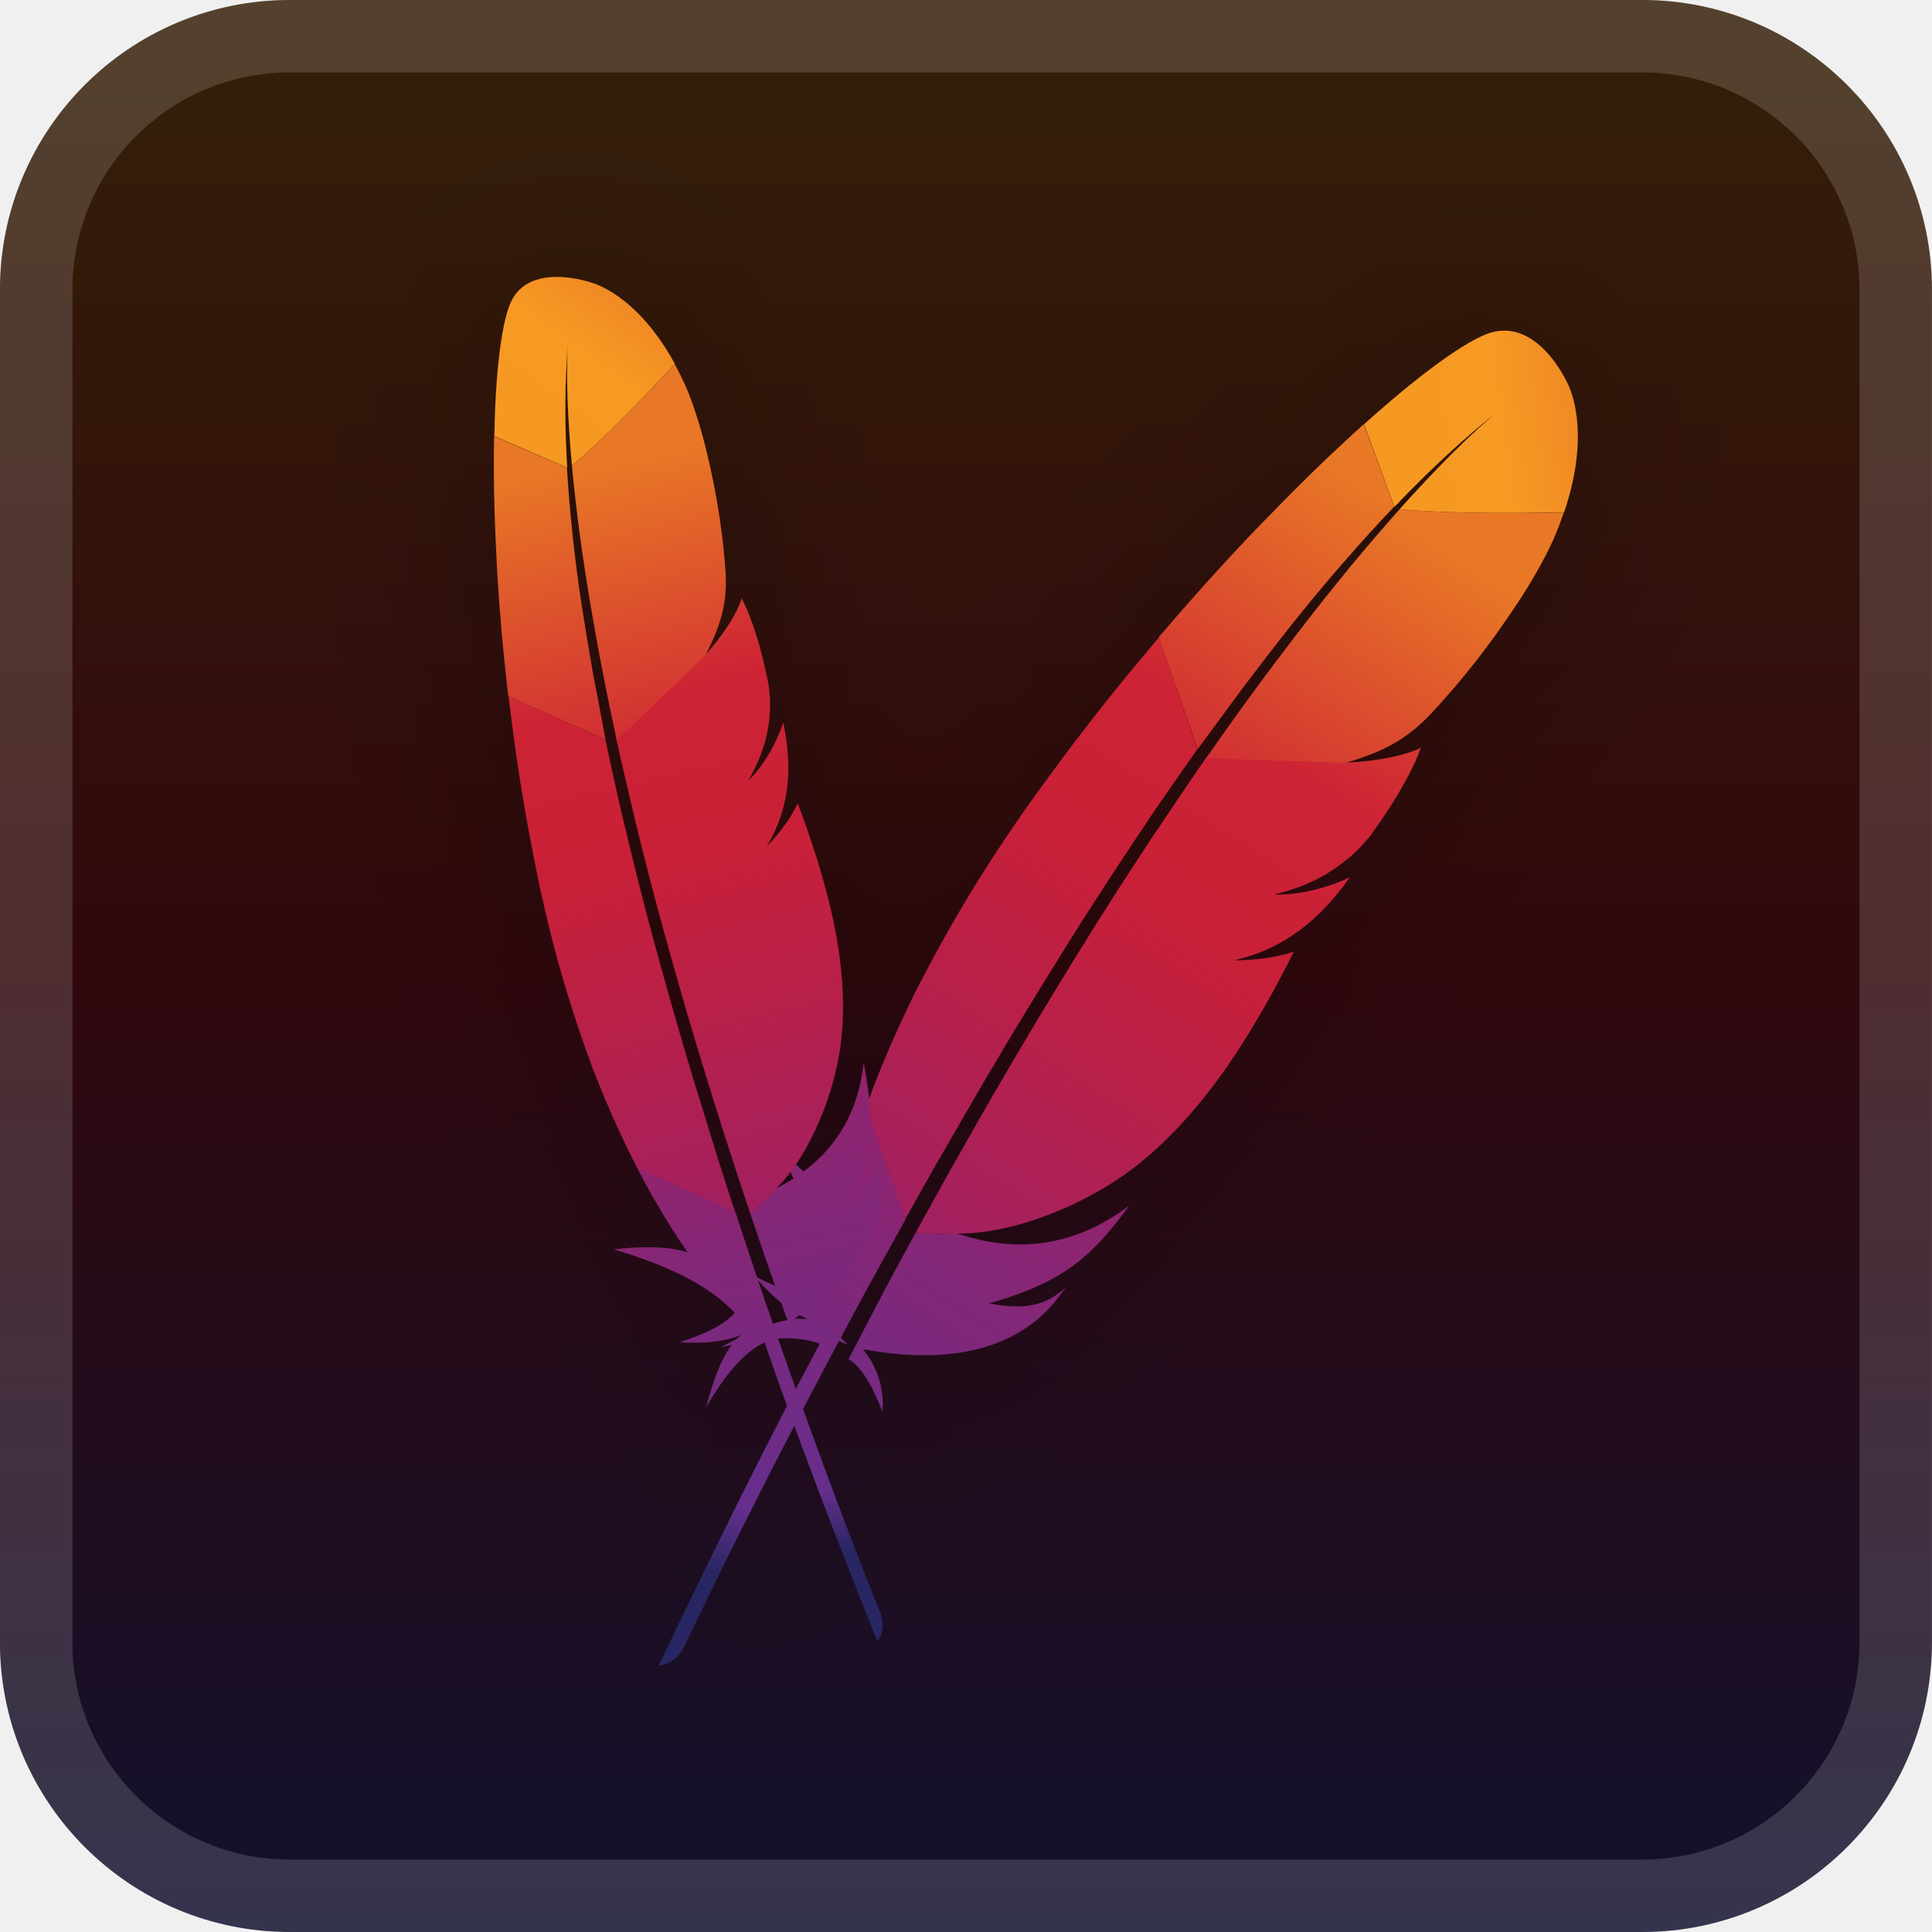
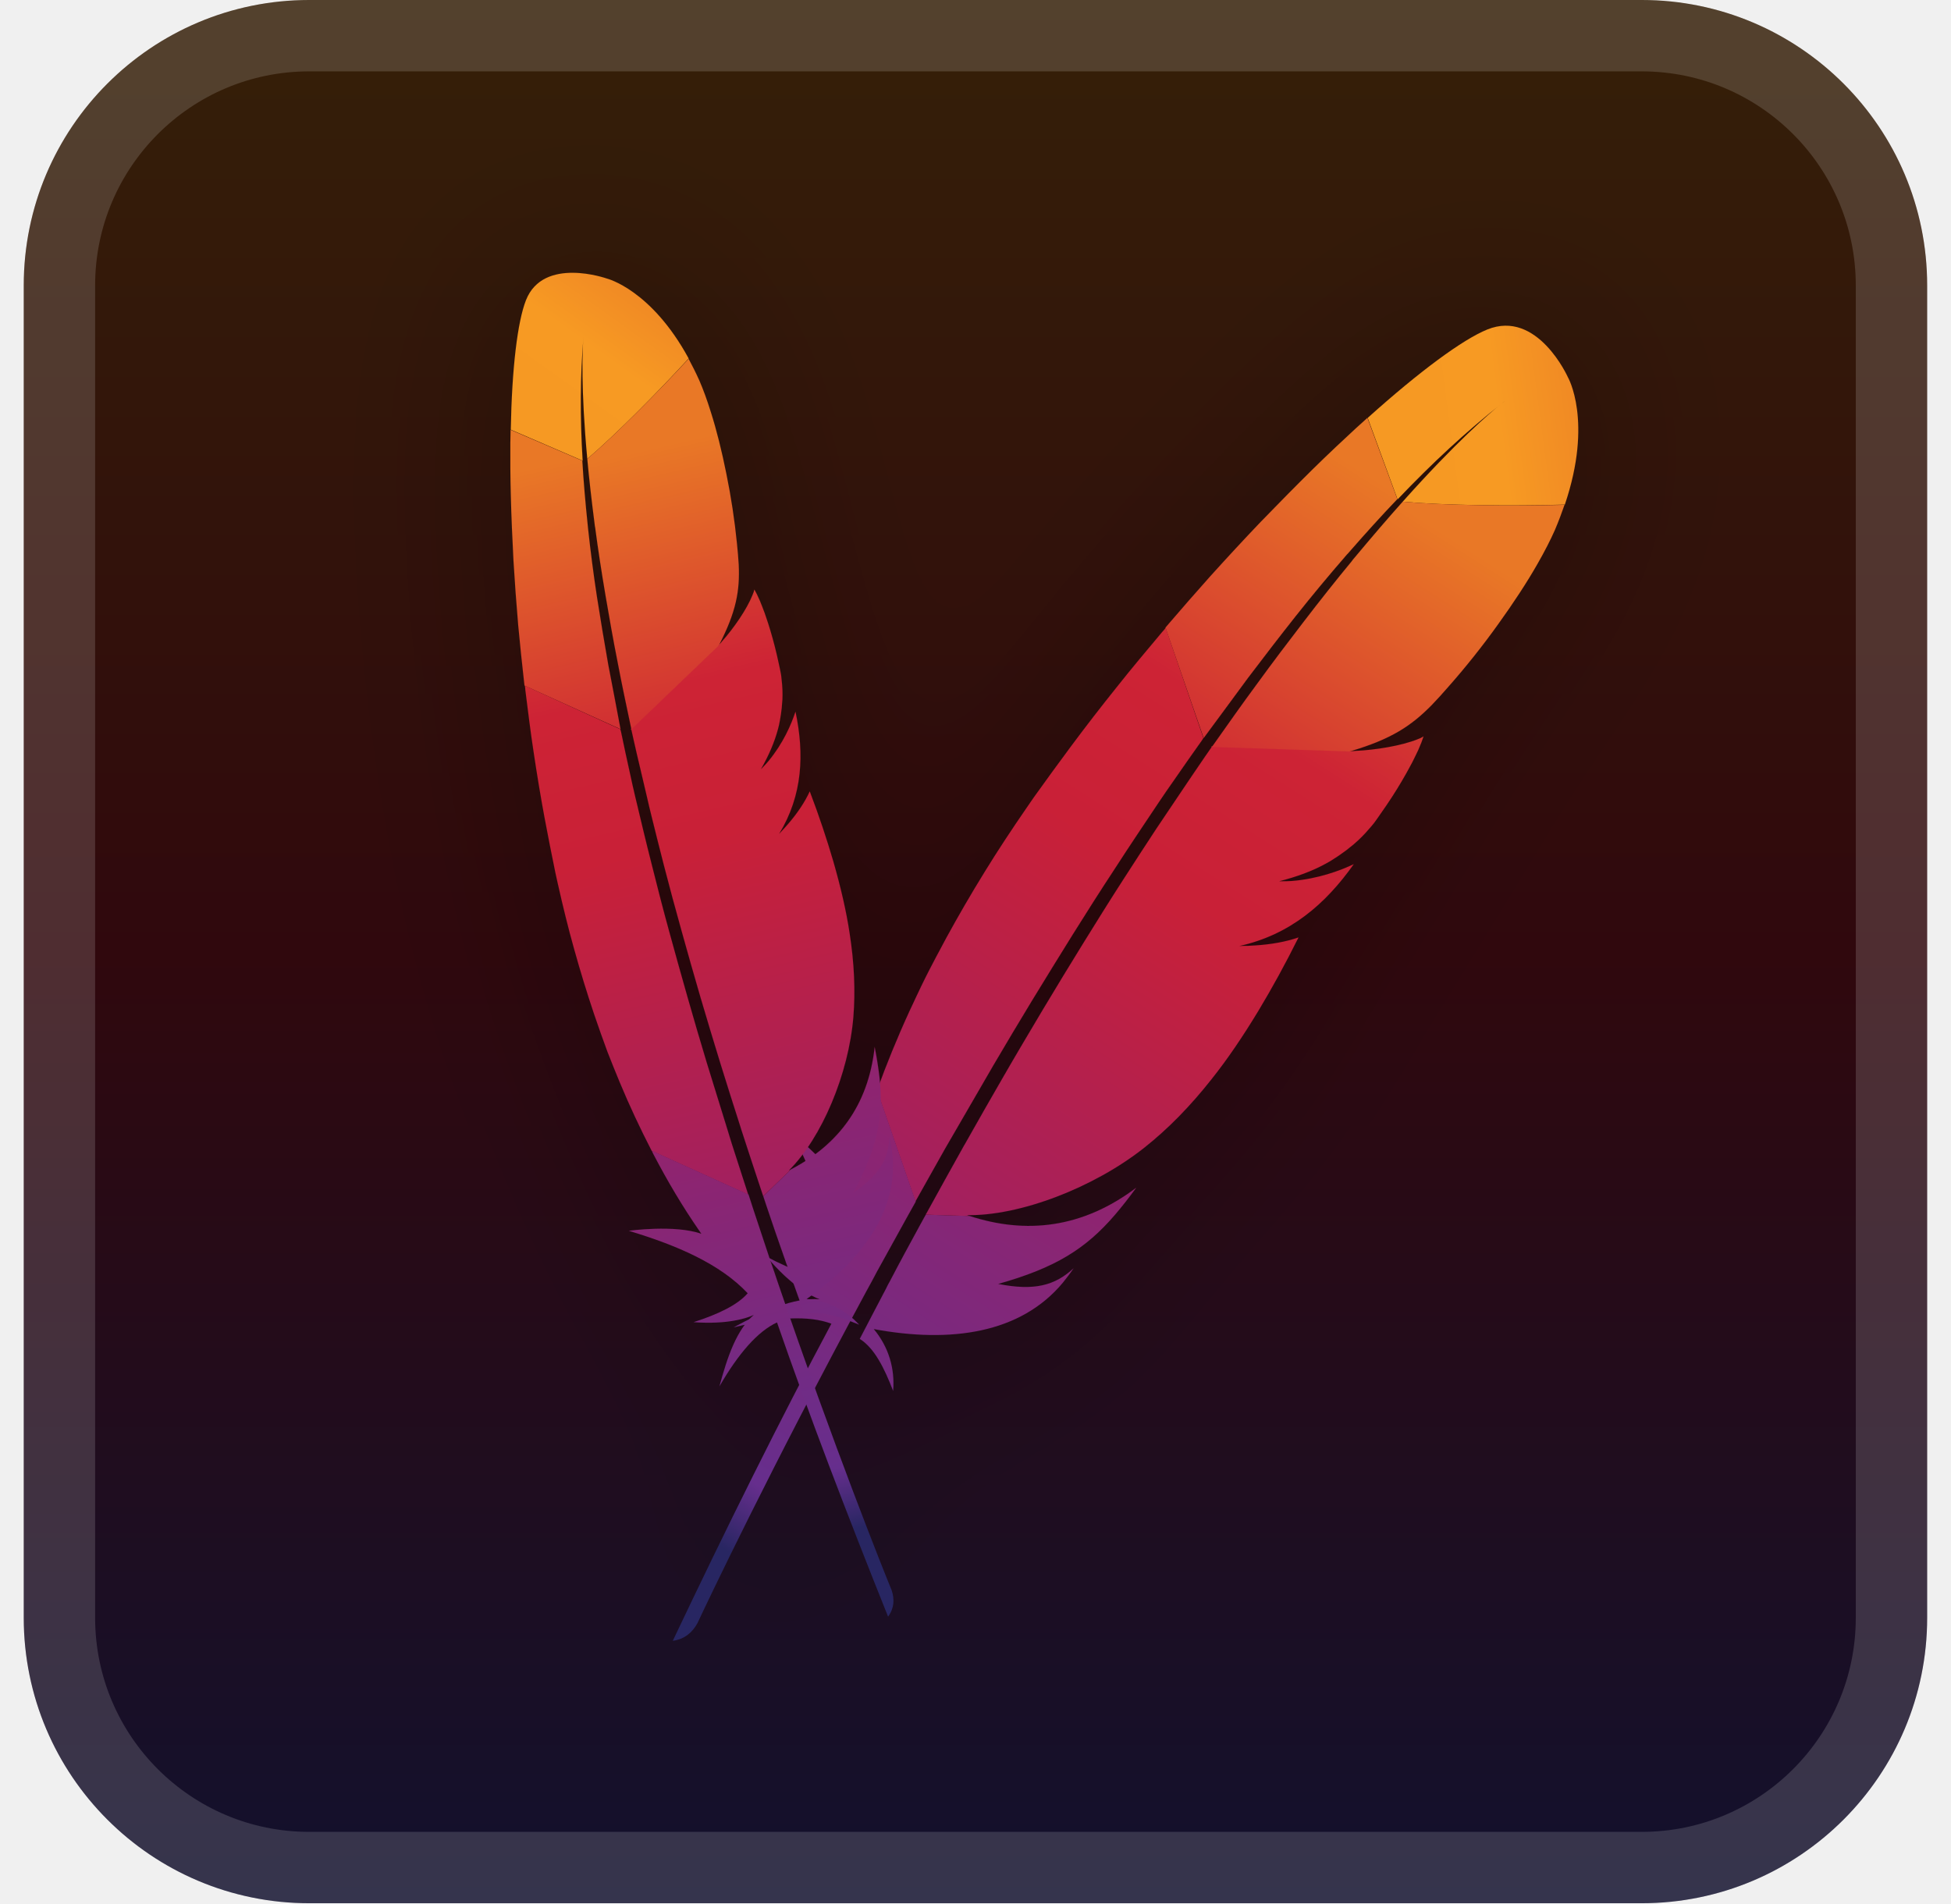
- <svg xmlns="http://www.w3.org/2000/svg" width="40" height="40" viewBox="0 0 40 40" fill="none">
-   <rect x="-0.001" y="-6.10352e-05" width="40" height="40" rx="6" fill="url(#paint0_linear_3_772)" />
+ <svg xmlns="http://www.w3.org/2000/svg" width="41" height="40" viewBox="0 0 41 40" fill="none">
+   <rect x="0.499" y="-6.10352e-05" width="40" height="40" rx="6" fill="url(#paint0_linear_3_772)" />
  <g filter="url(#filter0_d_3_772)">
-     <path d="M30.753 6.926C30.24 7.135 29.339 7.796 28.242 8.783L28.87 10.495C29.596 9.731 30.326 9.058 31.04 8.495C31.092 8.451 31.124 8.428 31.124 8.428C31.098 8.452 31.066 8.47 31.04 8.495C30.806 8.681 30.097 9.29 28.977 10.544C29.867 10.623 31.249 10.637 32.384 10.605C32.981 8.845 32.449 7.928 32.449 7.928C32.449 7.928 31.809 6.495 30.753 6.926Z" fill="url(#paint1_linear_3_772)" />
-     <path d="M25.901 19.881C25.785 19.887 25.67 19.888 25.555 19.889C25.612 19.891 25.676 19.889 25.734 19.886C25.791 19.888 25.849 19.885 25.901 19.881Z" fill="#BE202E" />
-     <path opacity="0.35" d="M25.901 19.881C25.785 19.887 25.67 19.888 25.555 19.889C25.612 19.891 25.676 19.889 25.734 19.886C25.791 19.888 25.849 19.885 25.901 19.881Z" fill="#BE202E" />
-     <path d="M26.397 18.529C26.392 18.528 26.392 18.528 26.397 18.529C26.414 18.531 26.432 18.528 26.449 18.53C26.523 18.529 26.598 18.529 26.668 18.521C26.581 18.526 26.49 18.525 26.397 18.529V18.529Z" fill="#BE202E" />
-     <path opacity="0.35" d="M26.397 18.529C26.392 18.528 26.392 18.528 26.397 18.529C26.414 18.531 26.432 18.528 26.449 18.53C26.523 18.529 26.598 18.529 26.668 18.521C26.581 18.526 26.49 18.525 26.397 18.529V18.529Z" fill="#BE202E" />
-     <path d="M25.726 14.248C26.061 13.805 26.393 13.374 26.725 12.954C27.07 12.519 27.418 12.101 27.77 11.695C27.791 11.67 27.812 11.645 27.832 11.626C28.177 11.23 28.519 10.851 28.865 10.489L28.236 8.782C28.163 8.851 28.084 8.918 28.005 8.991C27.713 9.26 27.407 9.548 27.091 9.858C26.736 10.208 26.372 10.578 25.993 10.969C25.647 11.331 25.293 11.714 24.937 12.108C24.634 12.448 24.331 12.793 24.026 13.15C24.013 13.165 24.006 13.175 23.992 13.19L24.795 15.511C25.109 15.088 25.418 14.665 25.726 14.248V14.248Z" fill="url(#paint2_linear_3_772)" />
-     <path d="M18.837 25.743C18.633 26.119 18.422 26.505 18.214 26.903C18.213 26.909 18.207 26.913 18.206 26.919C18.175 26.976 18.144 27.028 18.119 27.087C17.976 27.353 17.855 27.595 17.568 28.139C17.878 28.334 18.087 28.757 18.27 29.232C18.308 28.771 18.18 28.315 17.863 27.933C19.478 28.232 20.943 28.027 21.834 26.96C21.911 26.864 21.989 26.763 22.062 26.655C21.671 27.016 21.24 27.136 20.476 26.984L20.47 26.983L20.476 26.984C21.679 26.646 22.317 26.247 22.933 25.529C23.079 25.359 23.227 25.171 23.378 24.962C22.242 25.82 21.053 25.941 19.875 25.556L18.955 25.529C18.916 25.602 18.877 25.67 18.837 25.743Z" fill="url(#paint3_linear_3_772)" />
-     <path d="M19.55 23.814C19.82 23.346 20.095 22.873 20.372 22.395C20.64 21.938 20.913 21.481 21.193 21.02C21.473 20.559 21.758 20.099 22.044 19.639C22.337 19.169 22.634 18.704 22.937 18.241C23.234 17.782 23.542 17.325 23.843 16.873C23.954 16.709 24.063 16.55 24.179 16.386C24.369 16.109 24.564 15.833 24.759 15.557C24.767 15.541 24.781 15.526 24.789 15.51L23.997 13.196C23.976 13.222 23.954 13.252 23.928 13.277C23.608 13.659 23.281 14.046 22.964 14.446C22.641 14.85 22.323 15.261 22.008 15.683C21.744 16.039 21.485 16.397 21.225 16.759C21.174 16.831 21.123 16.908 21.072 16.98C20.759 17.436 20.464 17.883 20.2 18.313C19.899 18.799 19.63 19.267 19.387 19.711C19.229 20.004 19.079 20.286 18.941 20.559C18.827 20.79 18.718 21.028 18.609 21.26C18.357 21.809 18.132 22.362 17.93 22.919L18.737 25.251C18.941 24.881 19.155 24.512 19.366 24.131C19.427 24.027 19.488 23.923 19.55 23.814V23.814Z" fill="url(#paint4_linear_3_772)" />
-     <path d="M17.902 22.993C17.66 23.667 17.457 24.347 17.305 25.034C17.302 25.056 17.292 25.082 17.289 25.105C17.021 24.505 16.155 23.833 16.16 23.839C16.695 24.892 17.068 25.911 17.005 26.852C16.634 26.873 16.155 26.699 15.616 26.416C16.134 27.034 16.557 27.244 16.726 27.307C16.175 27.264 15.553 27.553 14.917 27.897C15.805 27.679 16.505 27.642 16.972 27.82C15.89 29.843 14.774 32.092 13.638 34.485C13.884 34.452 14.048 34.312 14.157 34.114C14.358 33.681 15.71 30.835 17.71 27.131C17.766 27.026 17.827 26.922 17.883 26.812C17.899 26.78 17.915 26.755 17.931 26.723C18.142 26.337 18.361 25.94 18.587 25.534C18.641 25.44 18.688 25.351 18.742 25.257L18.743 25.252L17.936 22.919C17.921 22.945 17.912 22.966 17.902 22.993V22.993Z" fill="url(#paint5_linear_3_772)" />
-     <path d="M24.948 15.724C24.904 15.785 24.867 15.842 24.824 15.903C24.699 16.088 24.569 16.272 24.443 16.462C24.304 16.668 24.164 16.879 24.018 17.094C23.945 17.202 23.872 17.31 23.798 17.423C23.577 17.757 23.354 18.103 23.124 18.458C22.842 18.896 22.557 19.351 22.263 19.827C21.985 20.277 21.698 20.748 21.409 21.231C21.135 21.692 20.854 22.165 20.569 22.659C20.316 23.095 20.06 23.548 19.797 24.012C19.782 24.032 19.773 24.059 19.758 24.079C19.502 24.538 19.237 25.012 18.971 25.498C18.964 25.508 18.956 25.518 18.955 25.529L19.875 25.557C19.859 25.549 19.842 25.547 19.82 25.538C20.926 25.558 22.482 24.966 23.553 24.116C24.047 23.724 24.513 23.25 24.964 22.678C25.301 22.253 25.624 21.776 25.95 21.237C26.23 20.77 26.512 20.259 26.788 19.702C26.522 19.794 26.222 19.847 25.897 19.869C25.839 19.872 25.781 19.876 25.723 19.879C25.666 19.882 25.608 19.88 25.545 19.882C26.613 19.644 27.356 19 27.949 18.162C27.659 18.301 27.192 18.471 26.658 18.515C26.588 18.522 26.513 18.523 26.438 18.523C26.421 18.521 26.404 18.524 26.381 18.521C26.751 18.427 27.073 18.309 27.36 18.152C27.421 18.121 27.478 18.084 27.535 18.047C27.624 17.992 27.708 17.931 27.791 17.87C27.843 17.826 27.895 17.789 27.947 17.745C28.065 17.644 28.18 17.531 28.284 17.405C28.319 17.365 28.352 17.33 28.381 17.289C28.425 17.228 28.467 17.172 28.504 17.115C28.685 16.86 28.834 16.628 28.956 16.42C29.017 16.316 29.071 16.222 29.119 16.133C29.136 16.096 29.157 16.066 29.174 16.029C29.223 15.929 29.271 15.84 29.305 15.761C29.357 15.644 29.394 15.548 29.416 15.478C29.378 15.501 29.334 15.523 29.286 15.539C28.956 15.672 28.409 15.764 27.976 15.782L28.821 15.811L27.976 15.782C27.97 15.782 27.965 15.781 27.958 15.786C27.918 15.786 27.872 15.785 27.826 15.789C27.832 15.785 27.843 15.786 27.85 15.782L24.959 15.686C24.961 15.709 24.954 15.719 24.948 15.724V15.724Z" fill="url(#paint6_linear_3_772)" />
-     <path d="M28.978 10.544C28.669 10.889 28.33 11.285 27.96 11.728C27.94 11.753 27.919 11.773 27.904 11.799C27.583 12.187 27.246 12.612 26.884 13.084C26.572 13.49 26.245 13.921 25.9 14.396C25.599 14.803 25.294 15.238 24.968 15.699L27.859 15.794C28.741 15.536 29.162 15.252 29.593 14.812C29.708 14.693 29.825 14.563 29.942 14.428C30.3 14.023 30.659 13.573 30.984 13.118C31.3 12.679 31.588 12.242 31.813 11.846C31.959 11.591 32.08 11.355 32.174 11.143C32.253 10.958 32.319 10.781 32.378 10.61C31.249 10.637 29.867 10.624 28.978 10.544Z" fill="url(#paint7_linear_3_772)" />
-     <path d="M25.733 19.892C25.675 19.895 25.618 19.892 25.554 19.895C25.612 19.892 25.67 19.888 25.733 19.892Z" fill="#BE202E" />
-     <path opacity="0.35" d="M25.733 19.892C25.675 19.895 25.618 19.892 25.554 19.895C25.612 19.892 25.67 19.888 25.733 19.892Z" fill="#BE202E" />
-     <path d="M25.733 19.892C25.675 19.895 25.618 19.892 25.554 19.895C25.612 19.892 25.67 19.888 25.733 19.892Z" fill="url(#paint8_linear_3_772)" />
-     <path d="M26.392 18.528C26.409 18.53 26.426 18.527 26.449 18.53C26.432 18.528 26.414 18.531 26.392 18.528Z" fill="#BE202E" />
-     <path opacity="0.35" d="M26.392 18.528C26.409 18.53 26.426 18.527 26.449 18.53C26.432 18.528 26.414 18.531 26.392 18.528Z" fill="#BE202E" />
-     <path d="M26.392 18.528C26.409 18.53 26.426 18.527 26.449 18.53C26.432 18.528 26.414 18.531 26.392 18.528Z" fill="url(#paint9_linear_3_772)" />
-     <path d="M10.553 6.31C10.376 6.761 10.258 7.733 10.234 9.03L11.744 9.682C11.687 8.757 11.693 7.884 11.761 7.089C11.764 7.03 11.768 6.995 11.768 6.995C11.768 7.027 11.761 7.058 11.761 7.089C11.739 7.351 11.705 8.171 11.842 9.644C12.44 9.132 13.296 8.269 13.972 7.534C13.181 6.08 12.252 5.854 12.252 5.854C12.252 5.854 10.918 5.38 10.553 6.31Z" fill="url(#paint10_linear_3_772)" />
-     <path d="M16.09 17.302C16.023 17.379 15.953 17.452 15.883 17.525C15.92 17.49 15.957 17.449 15.991 17.41C16.027 17.376 16.06 17.337 16.09 17.302Z" fill="#BE202E" />
-     <path opacity="0.35" d="M16.09 17.302C16.023 17.379 15.953 17.452 15.883 17.525C15.92 17.49 15.957 17.449 15.991 17.41C16.027 17.376 16.06 17.337 16.09 17.302Z" fill="#BE202E" />
-     <path d="M15.506 16.161C15.502 16.164 15.502 16.164 15.506 16.161C15.518 16.152 15.526 16.139 15.538 16.13C15.584 16.082 15.629 16.034 15.667 15.986C15.617 16.044 15.56 16.1 15.506 16.161V16.161Z" fill="#BE202E" />
-     <path opacity="0.35" d="M15.506 16.161C15.502 16.164 15.502 16.164 15.506 16.161C15.518 16.152 15.526 16.139 15.538 16.13C15.584 16.082 15.629 16.034 15.667 15.986C15.617 16.044 15.56 16.1 15.506 16.161V16.161Z" fill="#BE202E" />
-     <path d="M12.281 13.963C12.196 13.481 12.117 13.007 12.044 12.541C11.97 12.057 11.909 11.582 11.858 11.111C11.854 11.083 11.851 11.054 11.85 11.03C11.802 10.57 11.763 10.122 11.737 9.682L10.23 9.034C10.23 9.122 10.226 9.213 10.225 9.308C10.223 9.656 10.224 10.026 10.235 10.414C10.246 10.852 10.266 11.309 10.291 11.787C10.317 12.226 10.351 12.685 10.391 13.151C10.429 13.549 10.47 13.952 10.517 14.362C10.519 14.38 10.521 14.391 10.523 14.409L12.54 15.324C12.455 14.867 12.367 14.413 12.281 13.963V13.963Z" fill="url(#paint11_linear_3_772)" />
-     <path d="M15.609 25.345C15.73 25.704 15.854 26.074 15.989 26.449C15.992 26.453 15.991 26.46 15.994 26.463C16.013 26.518 16.028 26.57 16.05 26.621C16.138 26.875 16.223 27.099 16.405 27.613C16.723 27.537 17.128 27.664 17.553 27.84C17.274 27.533 16.895 27.335 16.45 27.301C17.637 26.466 18.401 25.416 18.247 24.201C18.231 24.094 18.212 23.983 18.186 23.87C18.183 24.338 17.998 24.683 17.429 25.072L17.425 25.075L17.429 25.072C17.945 24.107 18.075 23.46 17.981 22.632C17.958 22.436 17.926 22.228 17.881 22.004C17.748 23.246 17.098 24.069 16.123 24.577L15.54 25.14C15.564 25.21 15.585 25.276 15.609 25.345Z" fill="url(#paint12_linear_3_772)" />
-     <path d="M14.778 23.715C14.636 23.258 14.495 22.795 14.35 22.328C14.214 21.879 14.082 21.427 13.951 20.968C13.819 20.51 13.692 20.048 13.565 19.586C13.435 19.113 13.313 18.642 13.194 18.167C13.075 17.699 12.964 17.225 12.851 16.758C12.811 16.587 12.774 16.421 12.737 16.248C12.671 15.959 12.61 15.666 12.548 15.374C12.543 15.359 12.542 15.342 12.536 15.327L10.53 14.41C10.533 14.438 10.54 14.471 10.54 14.502C10.595 14.938 10.649 15.381 10.717 15.825C10.784 16.277 10.859 16.729 10.944 17.186C11.016 17.571 11.091 17.953 11.17 18.339C11.186 18.415 11.206 18.494 11.222 18.57C11.329 19.047 11.442 19.507 11.562 19.937C11.697 20.424 11.84 20.881 11.982 21.305C12.078 21.584 12.171 21.852 12.266 22.106C12.348 22.319 12.437 22.534 12.523 22.744C12.729 23.24 12.955 23.72 13.196 24.188L15.224 25.108C15.105 24.753 14.995 24.391 14.874 24.025C14.843 23.923 14.812 23.821 14.778 23.715V23.715Z" fill="url(#paint13_linear_3_772)" />
-     <path d="M13.228 24.251C13.523 24.817 13.845 25.361 14.203 25.877C14.215 25.893 14.227 25.915 14.239 25.931C13.681 25.733 12.708 25.867 12.715 25.868C13.735 26.175 14.633 26.564 15.213 27.18C15 27.427 14.591 27.622 14.075 27.788C14.798 27.84 15.196 27.703 15.341 27.635C14.975 27.955 14.784 28.525 14.619 29.136C15.02 28.443 15.425 27.979 15.829 27.793C16.494 29.715 17.288 31.795 18.163 33.977C18.292 33.801 18.301 33.612 18.238 33.422C18.076 33.03 17.036 30.435 15.829 26.906C15.794 26.806 15.764 26.704 15.726 26.602C15.715 26.572 15.707 26.547 15.696 26.517C15.572 26.147 15.446 25.767 15.317 25.375C15.289 25.284 15.26 25.199 15.231 25.108L15.228 25.104L13.2 24.184C13.208 24.21 13.216 24.229 13.228 24.251V24.251Z" fill="url(#paint14_linear_3_772)" />
-     <path d="M12.773 15.357C12.787 15.422 12.801 15.48 12.815 15.545C12.86 15.737 12.901 15.932 12.949 16.127C12.999 16.341 13.052 16.558 13.103 16.782C13.129 16.895 13.155 17.007 13.184 17.123C13.268 17.467 13.359 17.819 13.451 18.181C13.566 18.628 13.69 19.086 13.823 19.562C13.948 20.013 14.081 20.483 14.221 20.96C14.356 21.416 14.494 21.882 14.644 22.364C14.775 22.791 14.916 23.23 15.059 23.68C15.064 23.701 15.076 23.724 15.08 23.745C15.224 24.188 15.373 24.645 15.529 25.11C15.531 25.121 15.534 25.132 15.54 25.14L16.123 24.577C16.108 24.582 16.096 24.591 16.077 24.599C16.768 23.915 17.334 22.571 17.432 21.375C17.478 20.824 17.452 20.24 17.352 19.605C17.28 19.132 17.165 18.637 17.01 18.101C16.876 17.639 16.712 17.148 16.516 16.633C16.413 16.857 16.264 17.079 16.079 17.297C16.046 17.335 16.013 17.374 15.979 17.412C15.946 17.451 15.909 17.485 15.872 17.527C16.37 16.707 16.403 15.845 16.216 14.957C16.13 15.225 15.956 15.624 15.656 15.988C15.618 16.036 15.572 16.084 15.527 16.131C15.515 16.141 15.506 16.154 15.491 16.166C15.655 15.875 15.775 15.6 15.848 15.323C15.866 15.265 15.877 15.207 15.887 15.148C15.906 15.059 15.917 14.969 15.928 14.878C15.931 14.819 15.938 14.763 15.942 14.704C15.947 14.567 15.943 14.426 15.924 14.283C15.919 14.236 15.917 14.194 15.908 14.151C15.894 14.086 15.884 14.025 15.869 13.967C15.812 13.696 15.751 13.46 15.69 13.256C15.659 13.154 15.63 13.062 15.601 12.978C15.587 12.945 15.58 12.912 15.566 12.879C15.531 12.787 15.502 12.703 15.47 12.632C15.426 12.528 15.385 12.446 15.353 12.39C15.344 12.427 15.332 12.468 15.313 12.508C15.199 12.798 14.923 13.199 14.669 13.484L15.207 12.968L14.669 13.484C14.665 13.487 14.662 13.49 14.661 13.497C14.636 13.522 14.607 13.55 14.582 13.583C14.583 13.576 14.591 13.57 14.591 13.563L12.755 15.327C12.772 15.339 12.774 15.35 12.773 15.357V15.357Z" fill="url(#paint15_linear_3_772)" />
-     <path d="M11.842 9.645C11.879 10.05 11.931 10.507 11.996 11.011C12 11.04 12 11.064 12.008 11.09C12.066 11.53 12.138 12.003 12.226 12.52C12.302 12.965 12.384 13.436 12.485 13.944C12.568 14.383 12.667 14.842 12.769 15.329L14.606 13.565C14.976 12.85 15.048 12.411 15.024 11.87C15.016 11.725 15.002 11.572 14.986 11.415C14.939 10.941 14.863 10.439 14.764 9.956C14.67 9.487 14.559 9.038 14.436 8.654C14.359 8.406 14.278 8.185 14.196 7.996C14.123 7.833 14.047 7.684 13.971 7.541C13.296 8.27 12.44 9.133 11.842 9.645Z" fill="url(#paint16_linear_3_772)" />
-     <path d="M15.993 17.414C15.96 17.453 15.923 17.487 15.886 17.529C15.919 17.49 15.953 17.452 15.993 17.414Z" fill="#BE202E" />
-     <path opacity="0.35" d="M15.993 17.414C15.96 17.453 15.923 17.487 15.886 17.529C15.919 17.49 15.953 17.452 15.993 17.414Z" fill="#BE202E" />
-     <path d="M15.993 17.414C15.96 17.453 15.923 17.487 15.886 17.529C15.919 17.49 15.953 17.452 15.993 17.414Z" fill="url(#paint17_linear_3_772)" />
-     <path d="M15.502 16.164C15.513 16.155 15.522 16.142 15.538 16.13C15.526 16.139 15.517 16.152 15.502 16.164Z" fill="#BE202E" />
-     <path opacity="0.35" d="M15.502 16.164C15.513 16.155 15.522 16.142 15.538 16.13C15.526 16.139 15.517 16.152 15.502 16.164Z" fill="#BE202E" />
-     <path d="M15.502 16.164C15.513 16.155 15.522 16.142 15.538 16.13C15.526 16.139 15.517 16.152 15.502 16.164Z" fill="url(#paint18_linear_3_772)" />
+     <path d="M31.253 6.926C30.74 7.135 29.84 7.796 28.742 8.783L29.37 10.495C30.096 9.731 30.826 9.058 31.54 8.495C31.592 8.451 31.624 8.428 31.624 8.428C31.598 8.452 31.567 8.47 31.54 8.495C31.306 8.681 30.597 9.29 29.478 10.544C30.367 10.623 31.749 10.637 32.885 10.605C33.481 8.845 32.949 7.928 32.949 7.928C32.949 7.928 32.309 6.495 31.253 6.926Z" fill="url(#paint1_linear_3_772)" />
+     <path d="M26.401 19.881C26.285 19.887 26.17 19.888 26.055 19.889C26.113 19.891 26.176 19.889 26.234 19.886C26.291 19.888 26.349 19.885 26.401 19.881Z" fill="#BE202E" />
+     <path opacity="0.35" d="M26.401 19.881C26.285 19.887 26.17 19.888 26.055 19.889C26.113 19.891 26.176 19.889 26.234 19.886C26.291 19.888 26.349 19.885 26.401 19.881Z" fill="#BE202E" />
+     <path d="M26.897 18.529C26.892 18.528 26.892 18.528 26.897 18.529C26.914 18.531 26.932 18.528 26.949 18.53C27.023 18.529 27.098 18.529 27.168 18.521C27.081 18.526 26.99 18.525 26.897 18.529Z" fill="#BE202E" />
+     <path opacity="0.35" d="M26.897 18.529C26.892 18.528 26.892 18.528 26.897 18.529C26.914 18.531 26.932 18.528 26.949 18.53C27.023 18.529 27.098 18.529 27.168 18.521C27.081 18.526 26.99 18.525 26.897 18.529Z" fill="#BE202E" />
+     <path d="M26.226 14.248C26.561 13.805 26.893 13.374 27.225 12.954C27.57 12.519 27.918 12.101 28.27 11.695C28.291 11.67 28.312 11.645 28.332 11.626C28.677 11.23 29.019 10.851 29.365 10.489L28.736 8.782C28.663 8.851 28.584 8.918 28.505 8.991C28.213 9.26 27.907 9.548 27.591 9.858C27.236 10.208 26.872 10.578 26.493 10.969C26.147 11.331 25.793 11.714 25.437 12.108C25.134 12.448 24.831 12.793 24.526 13.15C24.513 13.165 24.506 13.175 24.492 13.19L25.295 15.511C25.609 15.088 25.918 14.665 26.226 14.248Z" fill="url(#paint2_linear_3_772)" />
+     <path d="M19.337 25.743C19.133 26.119 18.921 26.505 18.714 26.903C18.713 26.909 18.707 26.913 18.706 26.919C18.674 26.976 18.644 27.028 18.618 27.087C18.476 27.353 18.354 27.595 18.068 28.139C18.378 28.334 18.586 28.757 18.769 29.232C18.808 28.771 18.68 28.315 18.362 27.933C19.978 28.232 21.443 28.027 22.334 26.96C22.411 26.864 22.489 26.763 22.562 26.655C22.171 27.016 21.74 27.136 20.976 26.984L20.97 26.983L20.976 26.984C22.179 26.646 22.817 26.247 23.433 25.529C23.578 25.359 23.726 25.171 23.878 24.962C22.742 25.82 21.553 25.941 20.375 25.556L19.455 25.529C19.415 25.602 19.377 25.67 19.337 25.743Z" fill="url(#paint3_linear_3_772)" />
+     <path d="M20.05 23.814C20.32 23.346 20.596 22.873 20.872 22.395C21.14 21.938 21.413 21.481 21.693 21.02C21.973 20.559 22.259 20.099 22.544 19.639C22.837 19.169 23.134 18.704 23.438 18.241C23.734 17.782 24.042 17.325 24.344 16.873C24.454 16.709 24.563 16.55 24.679 16.386C24.869 16.109 25.064 15.833 25.26 15.557C25.268 15.541 25.281 15.526 25.289 15.51L24.497 13.196C24.476 13.222 24.454 13.252 24.428 13.277C24.108 13.659 23.781 14.046 23.465 14.446C23.141 14.85 22.823 15.261 22.509 15.683C22.244 16.039 21.985 16.397 21.725 16.759C21.675 16.831 21.623 16.908 21.573 16.98C21.259 17.436 20.964 17.883 20.7 18.313C20.399 18.799 20.13 19.267 19.887 19.711C19.729 20.004 19.579 20.286 19.442 20.559C19.327 20.79 19.218 21.028 19.109 21.26C18.857 21.809 18.632 22.362 18.43 22.918L19.237 25.251C19.441 24.881 19.655 24.512 19.866 24.131C19.927 24.027 19.988 23.923 20.05 23.814Z" fill="url(#paint4_linear_3_772)" />
+     <path d="M18.402 22.993C18.16 23.667 17.957 24.347 17.805 25.034C17.802 25.056 17.792 25.082 17.789 25.105C17.521 24.505 16.655 23.833 16.659 23.839C17.194 24.892 17.568 25.911 17.505 26.852C17.134 26.873 16.654 26.699 16.116 26.416C16.634 27.034 17.057 27.244 17.226 27.307C16.675 27.264 16.053 27.553 15.417 27.897C16.304 27.679 17.004 27.642 17.472 27.82C16.39 29.843 15.274 32.092 14.138 34.485C14.383 34.452 14.548 34.312 14.657 34.114C14.858 33.681 16.21 30.835 18.21 27.131C18.266 27.026 18.327 26.922 18.383 26.812C18.399 26.78 18.414 26.755 18.43 26.723C18.642 26.337 18.861 25.94 19.087 25.534C19.141 25.44 19.188 25.351 19.242 25.257L19.243 25.252L18.436 22.919C18.421 22.945 18.412 22.966 18.402 22.993Z" fill="url(#paint5_linear_3_772)" />
+     <path d="M25.447 15.724C25.404 15.785 25.367 15.842 25.323 15.903C25.199 16.088 25.069 16.272 24.943 16.462C24.804 16.668 24.664 16.879 24.518 17.094C24.445 17.202 24.371 17.31 24.297 17.423C24.076 17.757 23.854 18.103 23.624 18.458C23.341 18.896 23.057 19.351 22.763 19.827C22.485 20.277 22.198 20.748 21.909 21.231C21.635 21.692 21.353 22.165 21.069 22.659C20.815 23.095 20.56 23.548 20.297 24.012C20.282 24.032 20.273 24.059 20.258 24.079C20.002 24.538 19.737 25.012 19.471 25.498C19.463 25.508 19.456 25.518 19.455 25.529L20.375 25.557C20.359 25.549 20.342 25.547 20.32 25.538C21.425 25.558 22.982 24.966 24.053 24.116C24.547 23.724 25.012 23.25 25.463 22.678C25.801 22.253 26.123 21.776 26.449 21.237C26.73 20.77 27.011 20.259 27.288 19.702C27.022 19.794 26.721 19.847 26.397 19.869C26.339 19.872 26.281 19.876 26.223 19.879C26.165 19.882 26.108 19.88 26.045 19.882C27.113 19.644 27.856 19 28.449 18.162C28.159 18.301 27.692 18.471 27.157 18.515C27.087 18.522 27.013 18.523 26.938 18.523C26.921 18.521 26.904 18.524 26.881 18.521C27.251 18.427 27.572 18.309 27.859 18.152C27.921 18.121 27.978 18.084 28.035 18.047C28.124 17.992 28.207 17.931 28.291 17.87C28.343 17.826 28.395 17.789 28.447 17.745C28.565 17.644 28.679 17.531 28.784 17.405C28.818 17.365 28.852 17.33 28.881 17.289C28.924 17.228 28.967 17.172 29.004 17.115C29.185 16.86 29.334 16.628 29.456 16.42C29.517 16.316 29.571 16.222 29.618 16.133C29.635 16.096 29.657 16.066 29.674 16.029C29.723 15.929 29.77 15.84 29.805 15.761C29.857 15.644 29.893 15.548 29.915 15.478C29.878 15.501 29.834 15.523 29.786 15.539C29.456 15.672 28.909 15.764 28.476 15.782L29.321 15.811L28.476 15.782C28.47 15.782 28.464 15.781 28.458 15.786C28.418 15.786 28.372 15.785 28.325 15.789C28.332 15.785 28.343 15.786 28.349 15.782L25.459 15.686C25.461 15.709 25.454 15.719 25.447 15.724Z" fill="url(#paint6_linear_3_772)" />
+     <path d="M29.478 10.544C29.169 10.889 28.83 11.285 28.46 11.728C28.44 11.753 28.419 11.773 28.404 11.799C28.083 12.187 27.746 12.612 27.384 13.084C27.072 13.49 26.745 13.921 26.4 14.396C26.099 14.803 25.794 15.238 25.468 15.699L28.359 15.794C29.241 15.536 29.662 15.252 30.093 14.812C30.208 14.693 30.325 14.563 30.442 14.428C30.8 14.023 31.159 13.573 31.484 13.118C31.8 12.679 32.088 12.242 32.313 11.846C32.459 11.591 32.58 11.355 32.674 11.143C32.753 10.958 32.819 10.781 32.878 10.61C31.749 10.637 30.367 10.624 29.478 10.544Z" fill="url(#paint7_linear_3_772)" />
+     <path d="M26.233 19.892C26.175 19.895 26.118 19.892 26.055 19.895C26.112 19.892 26.17 19.888 26.233 19.892Z" fill="#BE202E" />
+     <path opacity="0.35" d="M26.233 19.892C26.175 19.895 26.118 19.892 26.055 19.895C26.112 19.892 26.17 19.888 26.233 19.892Z" fill="#BE202E" />
+     <path d="M26.233 19.892C26.175 19.895 26.118 19.892 26.055 19.895C26.112 19.892 26.17 19.888 26.233 19.892Z" fill="url(#paint8_linear_3_772)" />
+     <path d="M26.892 18.528C26.909 18.53 26.927 18.527 26.949 18.53C26.932 18.528 26.914 18.531 26.892 18.528Z" fill="#BE202E" />
+     <path opacity="0.35" d="M26.892 18.528C26.909 18.53 26.927 18.527 26.949 18.53C26.932 18.528 26.914 18.531 26.892 18.528Z" fill="#BE202E" />
+     <path d="M26.892 18.528C26.909 18.53 26.927 18.527 26.949 18.53C26.932 18.528 26.914 18.531 26.892 18.528Z" fill="url(#paint9_linear_3_772)" />
+     <path d="M11.053 6.31C10.876 6.761 10.758 7.733 10.734 9.03L12.244 9.682C12.187 8.757 12.193 7.884 12.261 7.089C12.264 7.03 12.268 6.995 12.268 6.995C12.268 7.027 12.261 7.058 12.261 7.089C12.239 7.351 12.205 8.171 12.342 9.644C12.94 9.132 13.796 8.269 14.472 7.534C13.681 6.08 12.752 5.854 12.752 5.854C12.752 5.854 11.418 5.38 11.053 6.31Z" fill="url(#paint10_linear_3_772)" />
+     <path d="M16.59 17.302C16.523 17.379 16.453 17.452 16.383 17.525C16.419 17.49 16.457 17.449 16.49 17.41C16.527 17.376 16.56 17.337 16.59 17.302Z" fill="#BE202E" />
+     <path opacity="0.35" d="M16.59 17.302C16.523 17.379 16.453 17.452 16.383 17.525C16.419 17.49 16.457 17.449 16.49 17.41C16.527 17.376 16.56 17.337 16.59 17.302Z" fill="#BE202E" />
+     <path d="M16.006 16.161C16.002 16.164 16.002 16.164 16.006 16.161C16.017 16.152 16.026 16.139 16.038 16.13C16.083 16.082 16.129 16.034 16.167 15.986C16.117 16.044 16.06 16.1 16.006 16.161Z" fill="#BE202E" />
+     <path opacity="0.35" d="M16.006 16.161C16.002 16.164 16.002 16.164 16.006 16.161C16.017 16.152 16.026 16.139 16.038 16.13C16.083 16.082 16.129 16.034 16.167 15.986C16.117 16.044 16.06 16.1 16.006 16.161Z" fill="#BE202E" />
+     <path d="M12.781 13.963C12.696 13.481 12.617 13.007 12.544 12.541C12.47 12.057 12.409 11.582 12.358 11.111C12.354 11.083 12.351 11.054 12.35 11.03C12.302 10.57 12.263 10.122 12.237 9.682L10.73 9.034C10.73 9.122 10.726 9.213 10.725 9.308C10.723 9.656 10.724 10.026 10.735 10.414C10.746 10.852 10.766 11.309 10.791 11.787C10.817 12.226 10.851 12.685 10.891 13.151C10.929 13.549 10.97 13.952 11.017 14.362C11.019 14.38 11.021 14.391 11.023 14.409L13.04 15.324C12.955 14.867 12.867 14.413 12.781 13.963Z" fill="url(#paint11_linear_3_772)" />
+     <path d="M16.108 25.345C16.23 25.704 16.354 26.074 16.488 26.449C16.492 26.453 16.491 26.46 16.494 26.463C16.512 26.518 16.528 26.57 16.55 26.621C16.638 26.875 16.722 27.099 16.904 27.613C17.223 27.537 17.628 27.664 18.053 27.84C17.773 27.533 17.395 27.335 16.95 27.301C18.137 26.466 18.901 25.416 18.747 24.201C18.731 24.094 18.712 23.983 18.686 23.87C18.683 24.338 18.497 24.683 17.929 25.072L17.925 25.075L17.929 25.072C18.445 24.107 18.574 23.46 18.481 22.632C18.458 22.436 18.425 22.228 18.381 22.004C18.248 23.246 17.598 24.069 16.622 24.577L16.04 25.14C16.064 25.21 16.084 25.276 16.108 25.345Z" fill="url(#paint12_linear_3_772)" />
+     <path d="M15.279 23.715C15.136 23.258 14.995 22.795 14.85 22.328C14.714 21.879 14.582 21.427 14.451 20.968C14.32 20.51 14.192 20.048 14.065 19.586C13.935 19.113 13.813 18.642 13.695 18.167C13.575 17.699 13.464 17.225 13.352 16.758C13.311 16.587 13.274 16.421 13.237 16.248C13.172 15.959 13.11 15.666 13.049 15.374C13.043 15.359 13.042 15.342 13.036 15.327L11.03 14.41C11.034 14.438 11.04 14.471 11.04 14.502C11.095 14.938 11.149 15.381 11.217 15.825C11.285 16.277 11.359 16.729 11.444 17.186C11.516 17.571 11.592 17.953 11.671 18.339C11.687 18.415 11.706 18.494 11.722 18.57C11.829 19.047 11.942 19.507 12.063 19.937C12.198 20.424 12.34 20.881 12.482 21.305C12.578 21.584 12.671 21.852 12.766 22.106C12.848 22.319 12.937 22.534 13.023 22.744C13.229 23.24 13.455 23.72 13.696 24.188L15.724 25.108C15.606 24.753 15.495 24.391 15.374 24.025C15.343 23.923 15.312 23.821 15.279 23.715Z" fill="url(#paint13_linear_3_772)" />
+     <path d="M13.728 24.251C14.023 24.817 14.345 25.361 14.703 25.877C14.715 25.893 14.727 25.915 14.739 25.931C14.181 25.733 13.208 25.867 13.215 25.868C14.235 26.175 15.133 26.564 15.713 27.18C15.5 27.427 15.091 27.622 14.575 27.788C15.298 27.84 15.696 27.703 15.841 27.635C15.475 27.955 15.284 28.525 15.119 29.136C15.52 28.443 15.925 27.979 16.329 27.793C16.994 29.715 17.788 31.795 18.663 33.977C18.792 33.801 18.801 33.612 18.738 33.422C18.576 33.03 17.536 30.435 16.329 26.906C16.294 26.806 16.264 26.704 16.226 26.602C16.215 26.572 16.207 26.547 16.196 26.517C16.072 26.147 15.946 25.767 15.817 25.375C15.789 25.284 15.76 25.199 15.731 25.108L15.728 25.104L13.7 24.184C13.708 24.21 13.716 24.229 13.728 24.251Z" fill="url(#paint14_linear_3_772)" />
+     <path d="M13.273 15.357C13.287 15.422 13.302 15.48 13.315 15.545C13.36 15.737 13.401 15.932 13.45 16.127C13.499 16.341 13.552 16.558 13.604 16.782C13.63 16.895 13.655 17.007 13.685 17.123C13.769 17.467 13.859 17.819 13.951 18.181C14.066 18.628 14.19 19.086 14.323 19.562C14.448 20.013 14.582 20.483 14.721 20.96C14.857 21.416 14.994 21.882 15.144 22.364C15.276 22.791 15.416 23.23 15.56 23.68C15.564 23.701 15.576 23.724 15.58 23.745C15.724 24.188 15.874 24.645 16.029 25.11C16.032 25.121 16.034 25.132 16.04 25.14L16.623 24.577C16.608 24.582 16.596 24.591 16.577 24.599C17.268 23.915 17.834 22.571 17.933 21.375C17.978 20.824 17.952 20.24 17.853 19.605C17.781 19.132 17.665 18.637 17.511 18.101C17.376 17.639 17.213 17.148 17.017 16.633C16.914 16.857 16.765 17.079 16.58 17.297C16.546 17.335 16.513 17.374 16.479 17.412C16.446 17.451 16.41 17.485 16.372 17.527C16.871 16.707 16.904 15.845 16.717 14.957C16.63 15.225 16.456 15.624 16.156 15.988C16.118 16.036 16.073 16.084 16.027 16.131C16.015 16.141 16.007 16.154 15.991 16.166C16.156 15.875 16.275 15.6 16.349 15.323C16.366 15.265 16.377 15.207 16.388 15.148C16.406 15.059 16.417 14.969 16.428 14.878C16.431 14.819 16.438 14.763 16.442 14.704C16.448 14.567 16.443 14.426 16.425 14.283C16.419 14.236 16.418 14.194 16.408 14.151C16.395 14.086 16.384 14.025 16.37 13.967C16.313 13.696 16.251 13.46 16.19 13.256C16.159 13.154 16.131 13.062 16.101 12.978C16.087 12.945 16.081 12.912 16.067 12.879C16.031 12.787 16.002 12.703 15.971 12.632C15.926 12.528 15.886 12.446 15.853 12.39C15.845 12.427 15.832 12.468 15.813 12.508C15.699 12.798 15.424 13.199 15.17 13.484L15.707 12.968L15.17 13.484C15.166 13.487 15.162 13.49 15.161 13.497C15.136 13.522 15.108 13.55 15.082 13.583C15.083 13.576 15.091 13.57 15.092 13.563L13.255 15.327C13.272 15.339 13.274 15.35 13.273 15.357Z" fill="url(#paint15_linear_3_772)" />
+     <path d="M12.342 9.645C12.379 10.05 12.431 10.507 12.496 11.011C12.5 11.04 12.5 11.064 12.508 11.09C12.566 11.53 12.638 12.003 12.726 12.52C12.802 12.965 12.884 13.436 12.985 13.944C13.068 14.383 13.167 14.842 13.269 15.329L15.106 13.565C15.476 12.85 15.548 12.411 15.524 11.87C15.516 11.725 15.502 11.572 15.486 11.415C15.439 10.941 15.363 10.439 15.264 9.956C15.17 9.487 15.059 9.038 14.936 8.654C14.859 8.406 14.778 8.185 14.696 7.996C14.623 7.833 14.547 7.684 14.471 7.541C13.796 8.27 12.94 9.133 12.342 9.645Z" fill="url(#paint16_linear_3_772)" />
+     <path d="M16.493 17.414C16.46 17.453 16.423 17.487 16.386 17.529C16.419 17.49 16.453 17.452 16.493 17.414Z" fill="#BE202E" />
+     <path opacity="0.35" d="M16.493 17.414C16.46 17.453 16.423 17.487 16.386 17.529C16.419 17.49 16.453 17.452 16.493 17.414Z" fill="#BE202E" />
+     <path d="M16.493 17.414C16.46 17.453 16.423 17.487 16.386 17.529C16.419 17.49 16.453 17.452 16.493 17.414Z" fill="url(#paint17_linear_3_772)" />
+     <path d="M16.002 16.164C16.013 16.155 16.022 16.142 16.038 16.13C16.026 16.139 16.017 16.152 16.002 16.164Z" fill="#BE202E" />
+     <path opacity="0.35" d="M16.002 16.164C16.013 16.155 16.022 16.142 16.038 16.13C16.026 16.139 16.017 16.152 16.002 16.164Z" fill="#BE202E" />
+     <path d="M16.002 16.164C16.013 16.155 16.022 16.142 16.038 16.13C16.026 16.139 16.017 16.152 16.002 16.164Z" fill="url(#paint18_linear_3_772)" />
  </g>
-   <rect x="0.749" y="0.75" width="38.5" height="38.5" rx="5.25" stroke="white" stroke-opacity="0.15" stroke-width="1.5" />
+   <rect x="1.249" y="0.75" width="38.5" height="38.5" rx="5.25" stroke="white" stroke-opacity="0.15" stroke-width="1.5" />
  <defs>
-     <filter id="filter0_d_3_772" x="1.999" y="1.733" width="36" height="36.752" filterUnits="userSpaceOnUse" color-interpolation-filters="sRGB">
+     <filter id="filter0_d_3_772" x="2.499" y="1.733" width="36" height="36.752" filterUnits="userSpaceOnUse" color-interpolation-filters="sRGB">
      <feFlood flood-opacity="0" result="BackgroundImageFix" />
      <feColorMatrix in="SourceAlpha" type="matrix" values="0 0 0 0 0 0 0 0 0 0 0 0 0 0 0 0 0 0 127 0" result="hardAlpha" />
      <feOffset />
      <feGaussianBlur stdDeviation="2" />
      <feComposite in2="hardAlpha" operator="out" />
      <feColorMatrix type="matrix" values="0 0 0 0 0 0 0 0 0 0 0 0 0 0 0 0 0 0 0.25 0" />
      <feBlend mode="normal" in2="BackgroundImageFix" result="effect1_dropShadow_3_772" />
      <feBlend mode="normal" in="SourceGraphic" in2="effect1_dropShadow_3_772" result="shape" />
    </filter>
-     <linearGradient id="paint0_linear_3_772" x1="19.999" y1="-6.10351e-05" x2="19.999" y2="40" gradientUnits="userSpaceOnUse">
+     <linearGradient id="paint0_linear_3_772" x1="20.499" y1="-6.10351e-05" x2="20.499" y2="40" gradientUnits="userSpaceOnUse">
      <stop stop-color="#352008" />
      <stop offset="0.5" stop-color="#30080D" />
      <stop offset="1" stop-color="#12112E" />
    </linearGradient>
-     <linearGradient id="paint1_linear_3_772" x1="28.948" y1="9.078" x2="35.503" y2="8.21" gradientUnits="userSpaceOnUse">
+     <linearGradient id="paint1_linear_3_772" x1="29.448" y1="9.078" x2="36.003" y2="8.21" gradientUnits="userSpaceOnUse">
      <stop stop-color="#F69923" />
      <stop offset="0.312" stop-color="#F79A23" />
      <stop offset="0.838" stop-color="#E97826" />
    </linearGradient>
-     <linearGradient id="paint2_linear_3_772" x1="11.086" y1="34.861" x2="27.359" y2="9.402" gradientUnits="userSpaceOnUse">
+     <linearGradient id="paint2_linear_3_772" x1="11.586" y1="34.861" x2="27.859" y2="9.402" gradientUnits="userSpaceOnUse">
      <stop offset="0.323" stop-color="#9E2064" />
      <stop offset="0.63" stop-color="#C92037" />
      <stop offset="0.751" stop-color="#CD2335" />
      <stop offset="1" stop-color="#E97826" />
    </linearGradient>
-     <linearGradient id="paint3_linear_3_772" x1="15.686" y1="33.472" x2="25.383" y2="18.301" gradientUnits="userSpaceOnUse">
+     <linearGradient id="paint3_linear_3_772" x1="16.186" y1="33.472" x2="25.883" y2="18.301" gradientUnits="userSpaceOnUse">
      <stop stop-color="#282662" />
      <stop offset="0.095" stop-color="#662E8D" />
      <stop offset="0.788" stop-color="#9F2064" />
      <stop offset="0.949" stop-color="#CD2032" />
    </linearGradient>
-     <linearGradient id="paint4_linear_3_772" x1="11.789" y1="33.296" x2="28.061" y2="7.837" gradientUnits="userSpaceOnUse">
+     <linearGradient id="paint4_linear_3_772" x1="12.289" y1="33.296" x2="28.562" y2="7.837" gradientUnits="userSpaceOnUse">
      <stop offset="0.323" stop-color="#9E2064" />
      <stop offset="0.63" stop-color="#C92037" />
      <stop offset="0.751" stop-color="#CD2335" />
      <stop offset="1" stop-color="#E97826" />
    </linearGradient>
-     <linearGradient id="paint5_linear_3_772" x1="13.36" y1="31.684" x2="21.911" y2="18.305" gradientUnits="userSpaceOnUse">
+     <linearGradient id="paint5_linear_3_772" x1="13.859" y1="31.684" x2="22.411" y2="18.305" gradientUnits="userSpaceOnUse">
      <stop stop-color="#282662" />
      <stop offset="0.095" stop-color="#662E8D" />
      <stop offset="0.788" stop-color="#9F2064" />
      <stop offset="0.949" stop-color="#CD2032" />
    </linearGradient>
-     <linearGradient id="paint6_linear_3_772" x1="14.447" y1="34.995" x2="30.719" y2="9.536" gradientUnits="userSpaceOnUse">
+     <linearGradient id="paint6_linear_3_772" x1="14.946" y1="34.995" x2="31.219" y2="9.536" gradientUnits="userSpaceOnUse">
      <stop offset="0.323" stop-color="#9E2064" />
      <stop offset="0.63" stop-color="#C92037" />
      <stop offset="0.751" stop-color="#CD2335" />
      <stop offset="1" stop-color="#E97826" />
    </linearGradient>
-     <linearGradient id="paint7_linear_3_772" x1="13.274" y1="36.47" x2="29.547" y2="11.011" gradientUnits="userSpaceOnUse">
+     <linearGradient id="paint7_linear_3_772" x1="13.774" y1="36.47" x2="30.047" y2="11.011" gradientUnits="userSpaceOnUse">
      <stop offset="0.323" stop-color="#9E2064" />
      <stop offset="0.63" stop-color="#C92037" />
      <stop offset="0.751" stop-color="#CD2335" />
      <stop offset="1" stop-color="#E97826" />
    </linearGradient>
-     <linearGradient id="paint8_linear_3_772" x1="15.237" y1="35.5" x2="31.509" y2="10.041" gradientUnits="userSpaceOnUse">
+     <linearGradient id="paint8_linear_3_772" x1="15.737" y1="35.5" x2="32.01" y2="10.041" gradientUnits="userSpaceOnUse">
      <stop offset="0.323" stop-color="#9E2064" />
      <stop offset="0.63" stop-color="#C92037" />
      <stop offset="0.751" stop-color="#CD2335" />
      <stop offset="1" stop-color="#E97826" />
    </linearGradient>
-     <linearGradient id="paint9_linear_3_772" x1="15.087" y1="35.435" x2="31.313" y2="9.903" gradientUnits="userSpaceOnUse">
+     <linearGradient id="paint9_linear_3_772" x1="15.587" y1="35.435" x2="31.814" y2="9.903" gradientUnits="userSpaceOnUse">
      <stop offset="0.323" stop-color="#9E2064" />
      <stop offset="0.63" stop-color="#C92037" />
      <stop offset="0.751" stop-color="#CD2335" />
      <stop offset="1" stop-color="#E97826" />
    </linearGradient>
-     <linearGradient id="paint10_linear_3_772" x1="10.861" y1="8.765" x2="14.239" y2="4.049" gradientUnits="userSpaceOnUse">
+     <linearGradient id="paint10_linear_3_772" x1="11.361" y1="8.765" x2="14.739" y2="4.049" gradientUnits="userSpaceOnUse">
      <stop stop-color="#F69923" />
      <stop offset="0.312" stop-color="#F79A23" />
      <stop offset="0.838" stop-color="#E97826" />
    </linearGradient>
-     <linearGradient id="paint11_linear_3_772" x1="16.845" y1="35.816" x2="10.824" y2="9.798" gradientUnits="userSpaceOnUse">
+     <linearGradient id="paint11_linear_3_772" x1="17.345" y1="35.816" x2="11.324" y2="9.798" gradientUnits="userSpaceOnUse">
      <stop offset="0.323" stop-color="#9E2064" />
      <stop offset="0.63" stop-color="#C92037" />
      <stop offset="0.751" stop-color="#CD2335" />
      <stop offset="1" stop-color="#E97826" />
    </linearGradient>
-     <linearGradient id="paint12_linear_3_772" x1="18.754" y1="32.065" x2="15.166" y2="16.561" gradientUnits="userSpaceOnUse">
+     <linearGradient id="paint12_linear_3_772" x1="19.254" y1="32.065" x2="15.666" y2="16.561" gradientUnits="userSpaceOnUse">
      <stop stop-color="#282662" />
      <stop offset="0.095" stop-color="#662E8D" />
      <stop offset="0.788" stop-color="#9F2064" />
      <stop offset="0.949" stop-color="#CD2032" />
    </linearGradient>
-     <linearGradient id="paint13_linear_3_772" x1="16.248" y1="34.415" x2="10.227" y2="8.397" gradientUnits="userSpaceOnUse">
+     <linearGradient id="paint13_linear_3_772" x1="16.748" y1="34.415" x2="10.727" y2="8.397" gradientUnits="userSpaceOnUse">
      <stop offset="0.323" stop-color="#9E2064" />
      <stop offset="0.63" stop-color="#C92037" />
      <stop offset="0.751" stop-color="#CD2335" />
      <stop offset="1" stop-color="#E97826" />
    </linearGradient>
-     <linearGradient id="paint14_linear_3_772" x1="16.152" y1="32.437" x2="12.988" y2="18.764" gradientUnits="userSpaceOnUse">
+     <linearGradient id="paint14_linear_3_772" x1="16.652" y1="32.437" x2="13.488" y2="18.764" gradientUnits="userSpaceOnUse">
      <stop stop-color="#282662" />
      <stop offset="0.095" stop-color="#662E8D" />
      <stop offset="0.788" stop-color="#9F2064" />
      <stop offset="0.949" stop-color="#CD2032" />
    </linearGradient>
-     <linearGradient id="paint15_linear_3_772" x1="18.994" y1="33.779" x2="12.973" y2="7.761" gradientUnits="userSpaceOnUse">
+     <linearGradient id="paint15_linear_3_772" x1="19.494" y1="33.779" x2="13.474" y2="7.761" gradientUnits="userSpaceOnUse">
      <stop offset="0.323" stop-color="#9E2064" />
      <stop offset="0.63" stop-color="#C92037" />
      <stop offset="0.751" stop-color="#CD2335" />
      <stop offset="1" stop-color="#E97826" />
    </linearGradient>
-     <linearGradient id="paint16_linear_3_772" x1="19.244" y1="35.421" x2="13.223" y2="9.404" gradientUnits="userSpaceOnUse">
+     <linearGradient id="paint16_linear_3_772" x1="19.744" y1="35.421" x2="13.723" y2="9.404" gradientUnits="userSpaceOnUse">
      <stop offset="0.323" stop-color="#9E2064" />
      <stop offset="0.63" stop-color="#C92037" />
      <stop offset="0.751" stop-color="#CD2335" />
      <stop offset="1" stop-color="#E97826" />
    </linearGradient>
-     <linearGradient id="paint17_linear_3_772" x1="19.811" y1="33.59" x2="13.79" y2="7.572" gradientUnits="userSpaceOnUse">
+     <linearGradient id="paint17_linear_3_772" x1="20.311" y1="33.59" x2="14.29" y2="7.572" gradientUnits="userSpaceOnUse">
      <stop offset="0.323" stop-color="#9E2064" />
      <stop offset="0.63" stop-color="#C92037" />
      <stop offset="0.751" stop-color="#CD2335" />
      <stop offset="1" stop-color="#E97826" />
    </linearGradient>
-     <linearGradient id="paint18_linear_3_772" x1="19.722" y1="33.449" x2="13.815" y2="7.646" gradientUnits="userSpaceOnUse">
+     <linearGradient id="paint18_linear_3_772" x1="20.222" y1="33.449" x2="14.315" y2="7.646" gradientUnits="userSpaceOnUse">
      <stop offset="0.323" stop-color="#9E2064" />
      <stop offset="0.63" stop-color="#C92037" />
      <stop offset="0.751" stop-color="#CD2335" />
      <stop offset="1" stop-color="#E97826" />
    </linearGradient>
  </defs>
</svg>
